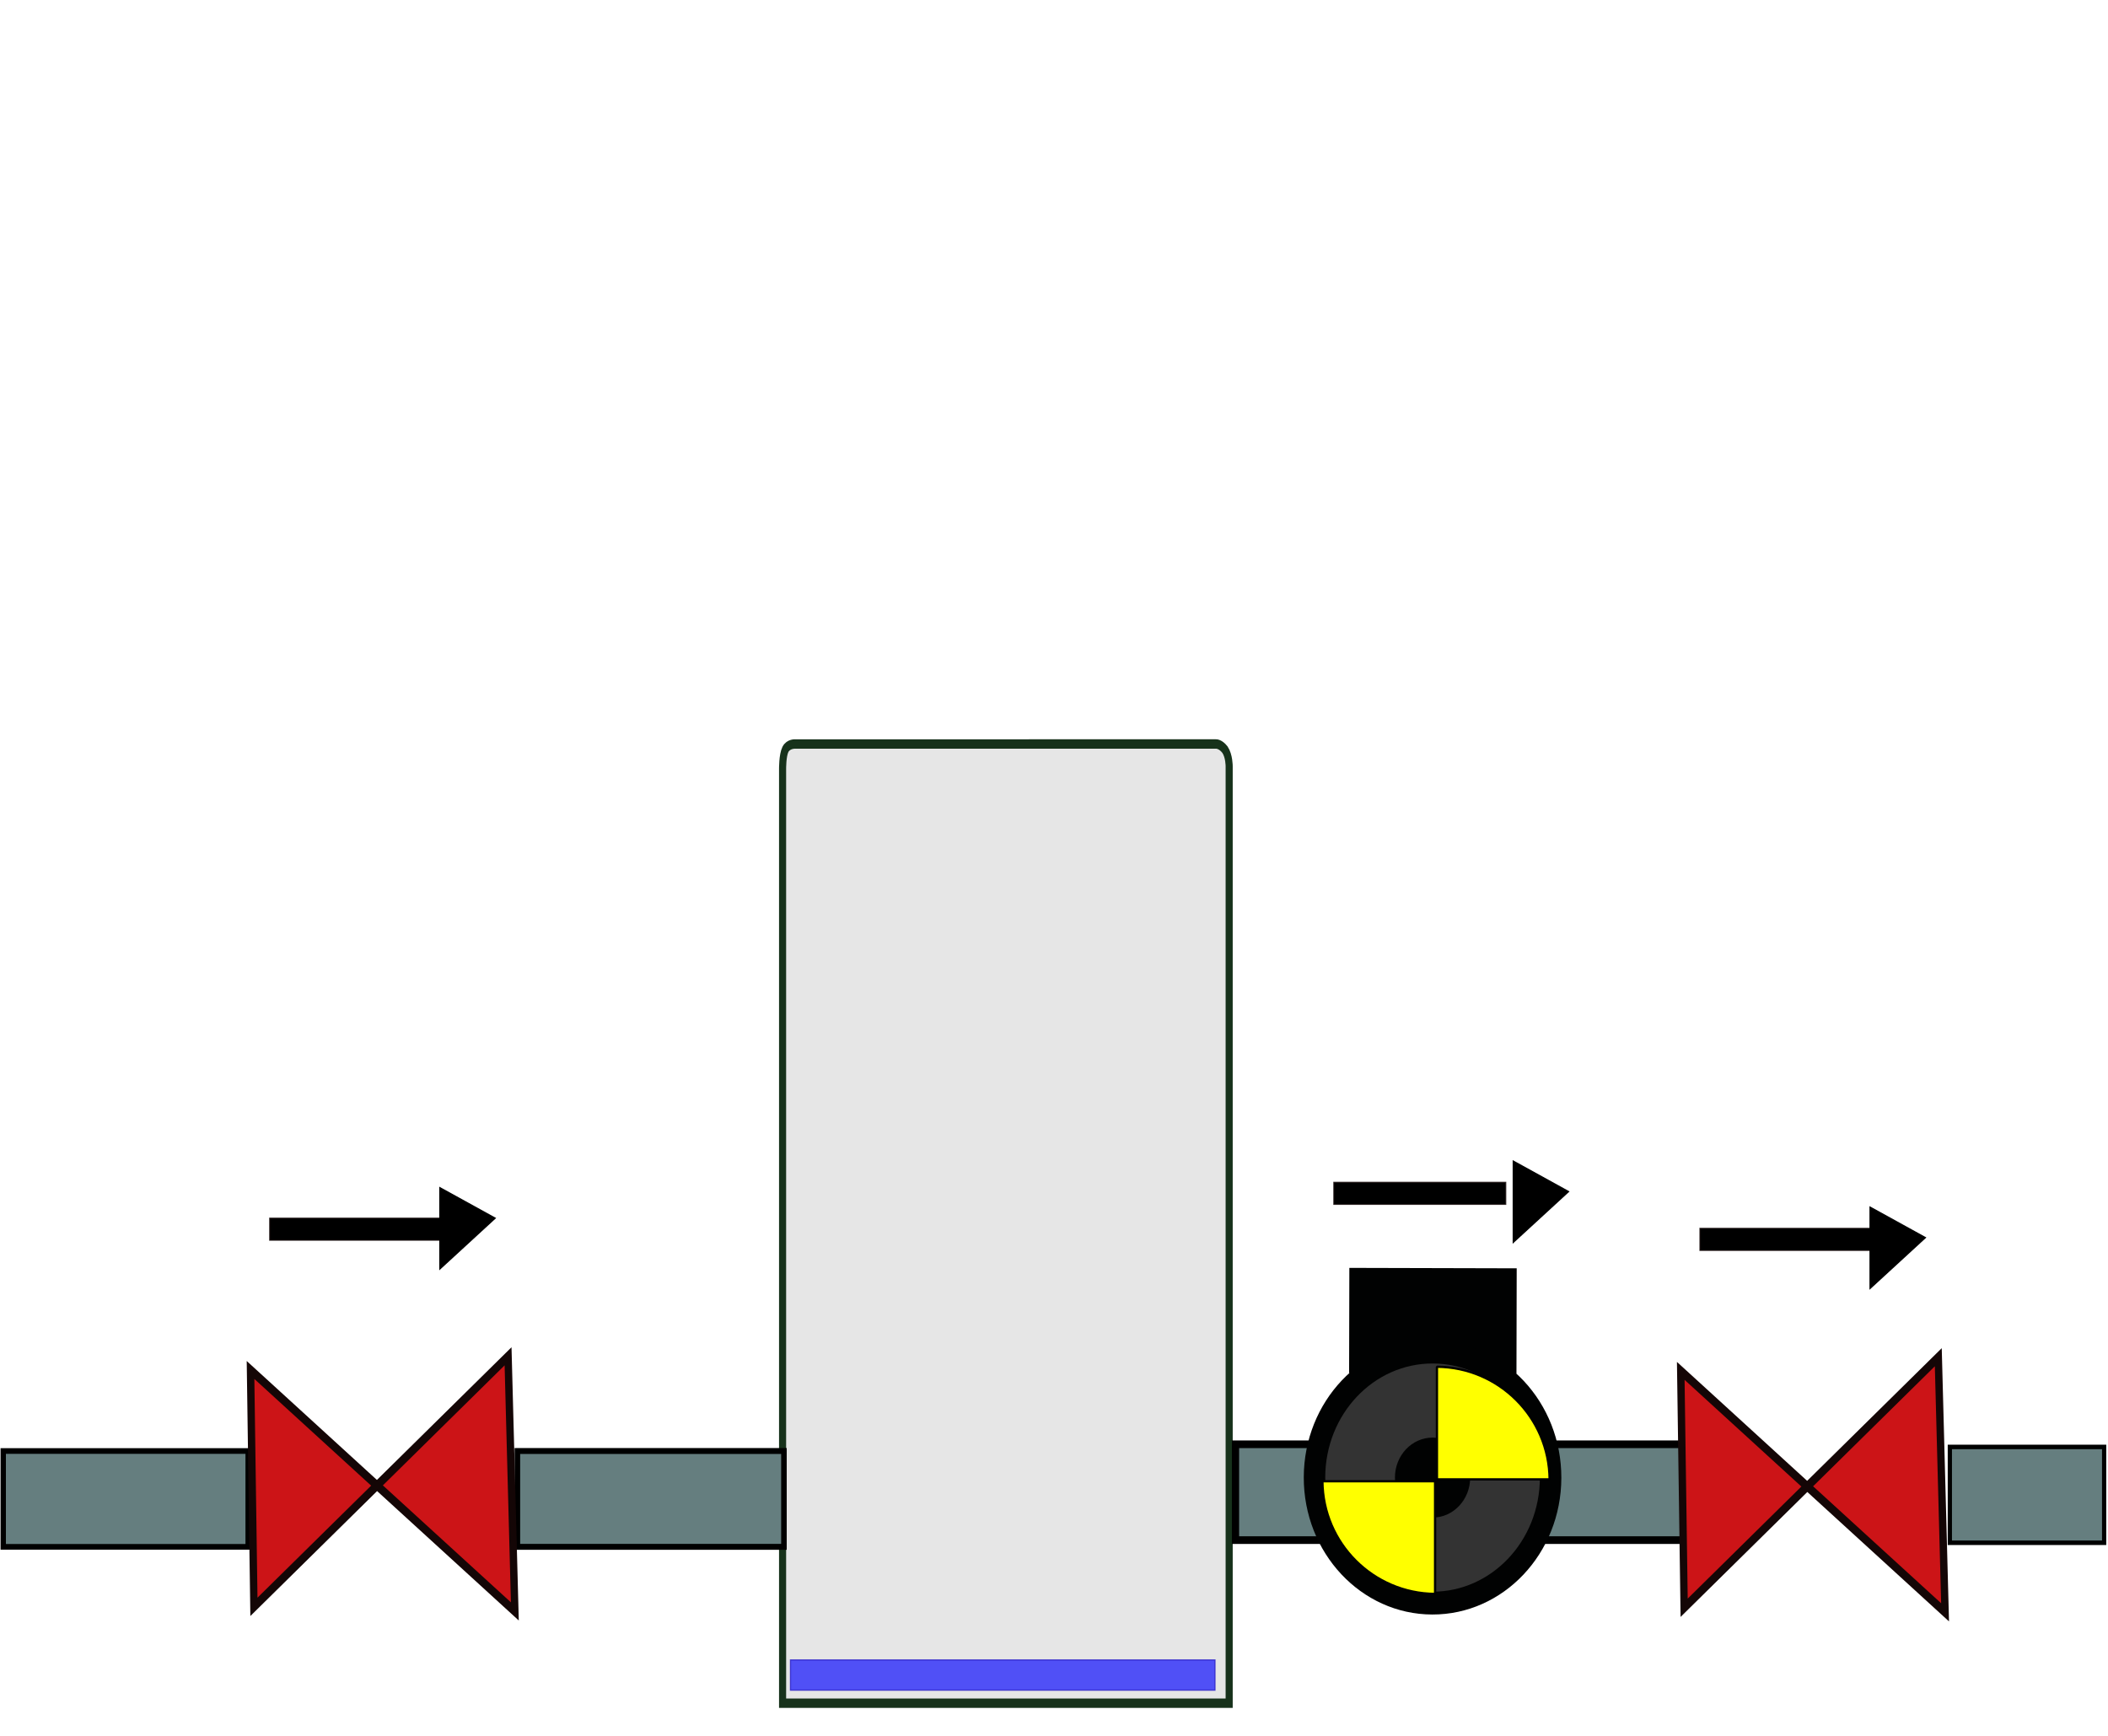
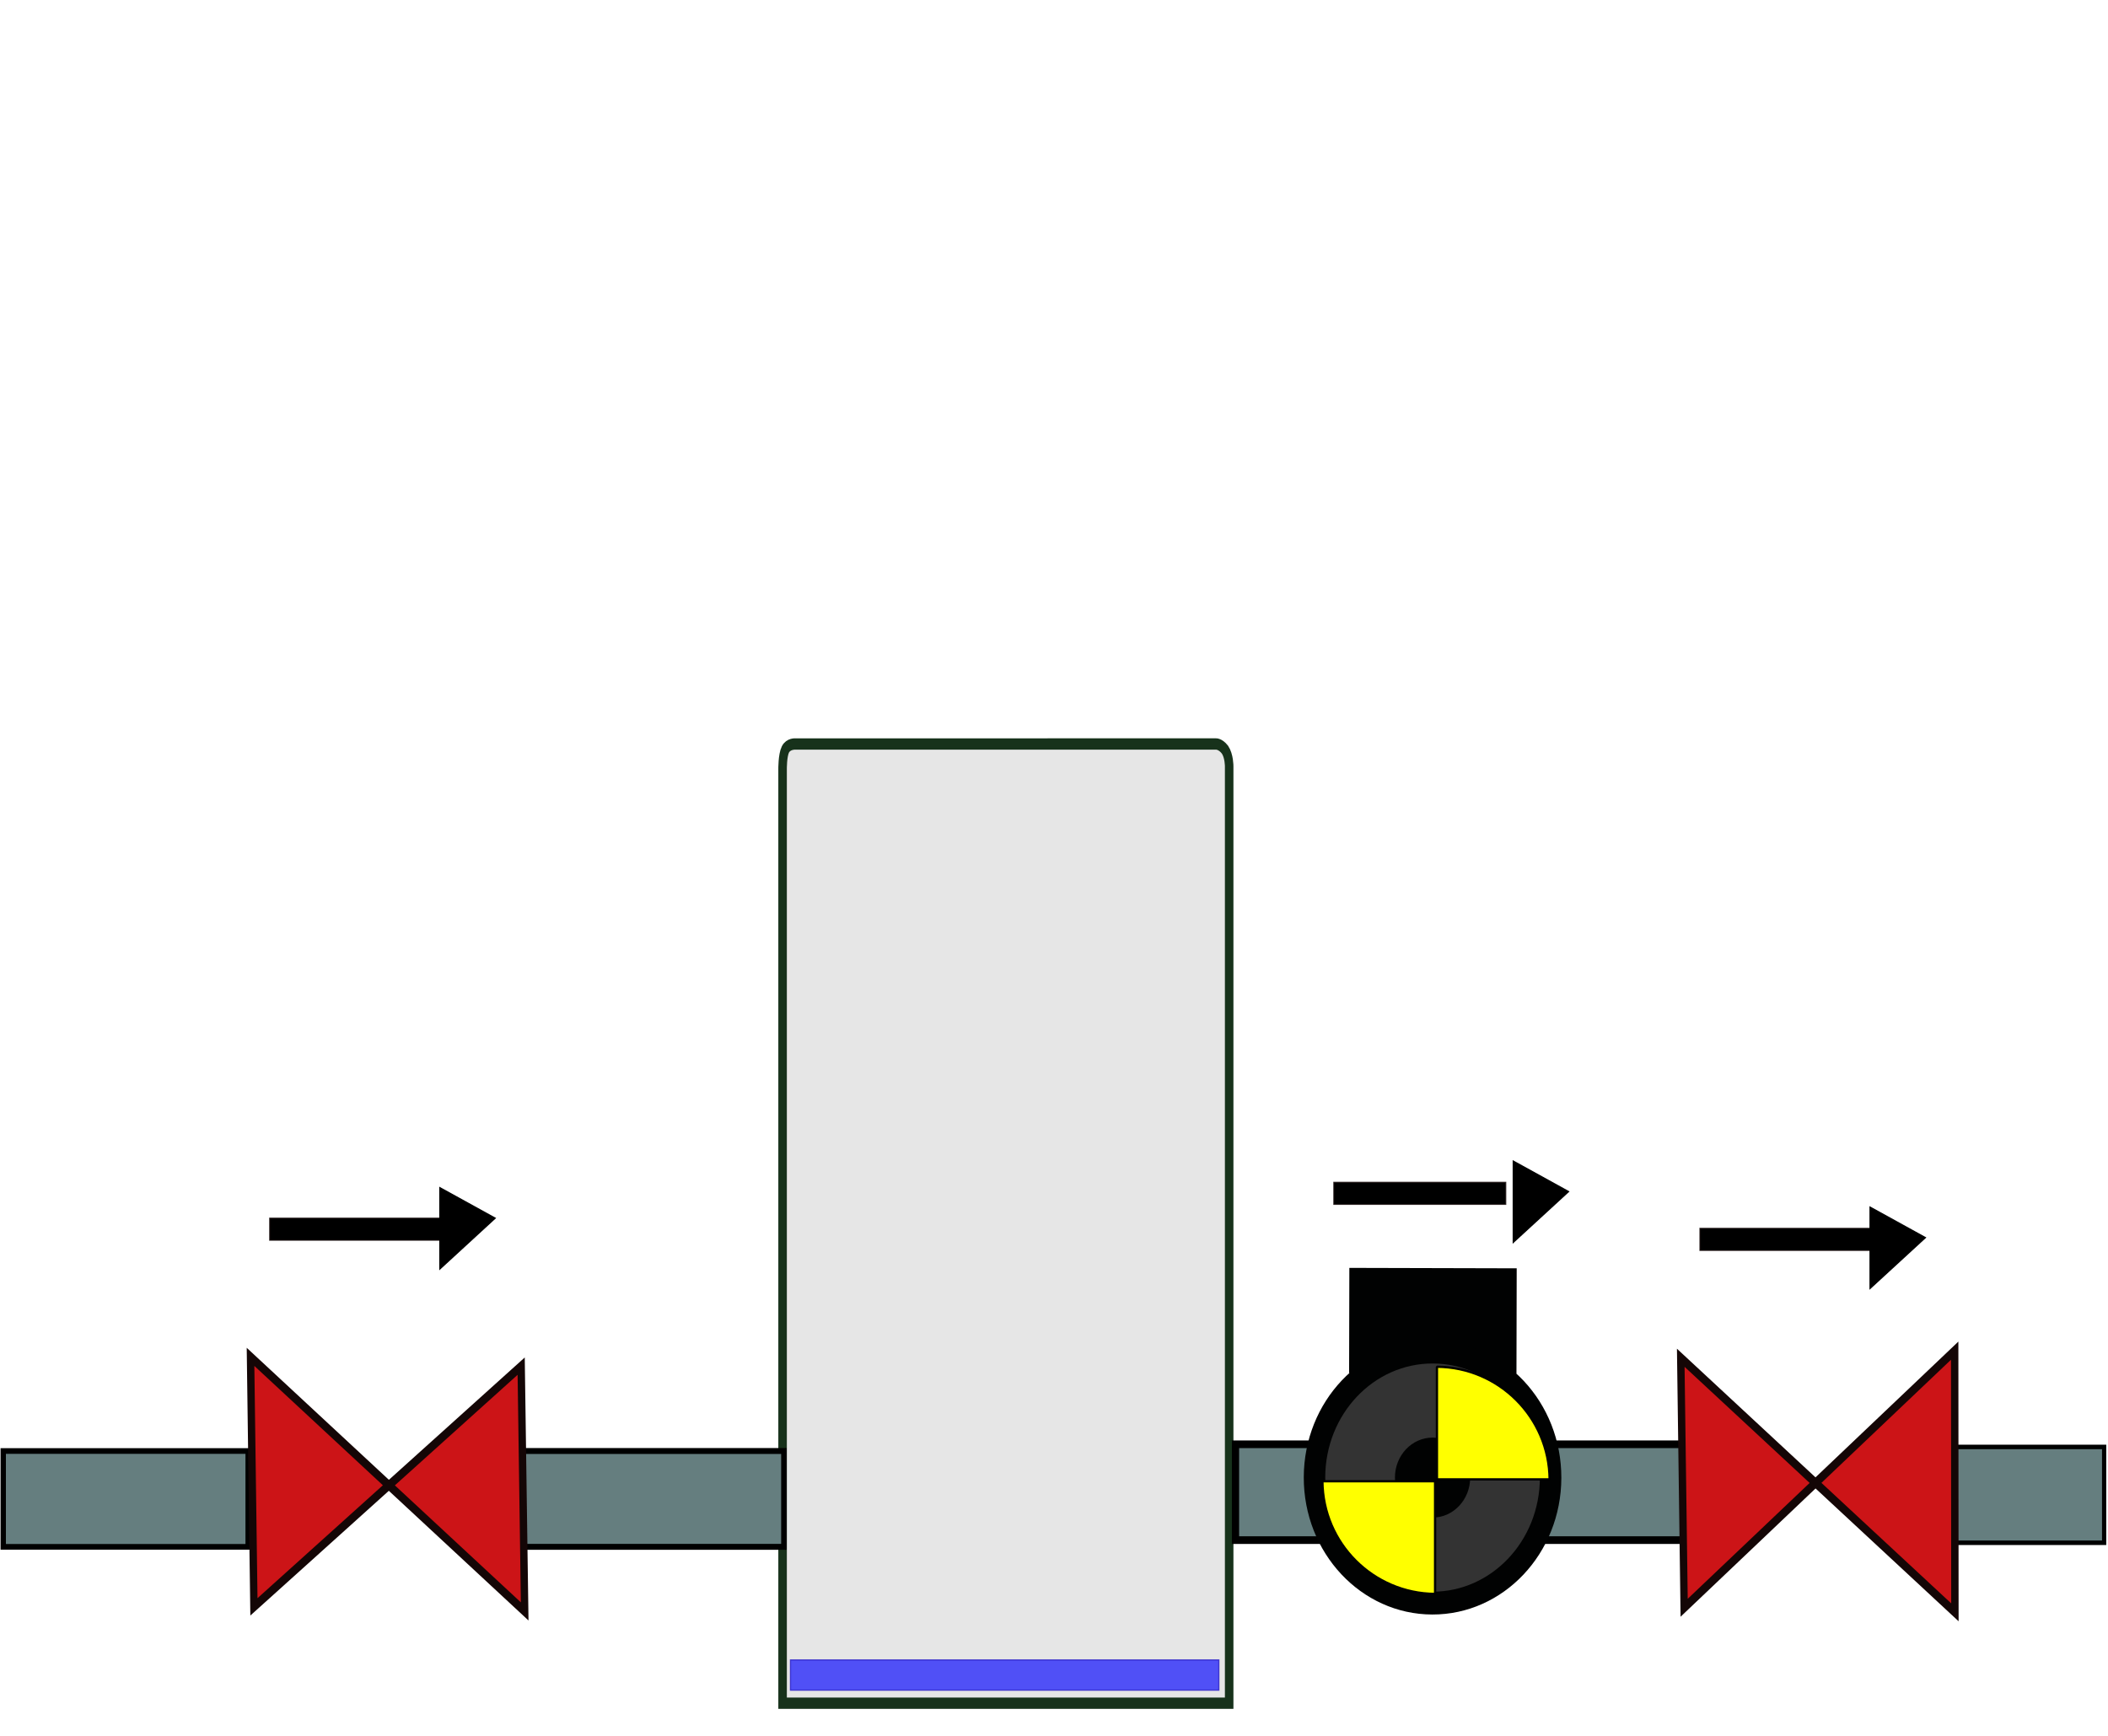
<svg xmlns="http://www.w3.org/2000/svg" version="1.1" x="0px" y="0px" width="739.036" height="608.647" viewBox="0 0 739.036 608.647" enable-background="new 0 0 3408 1920" xml:space="preserve" id="svg3">
  <defs id="defs3105" />
  <g id="stanica" transform="matrix(0.4724064,0,0,0.4724064,-828.0836,-307.6817)">
    <g transform="matrix(0.7035526,0,0,0.9348419,666.3434,320.7472)" id="Layer_2" style="fill:#e6e6e6">
-       <path style="fill:#e6e6e6;stroke:#17321b;stroke-width:7.482;stroke-miterlimit:10" id="path3051" d="M 2840.957,1705.814 H 2369.885 V 964.215 c 0,0 -0.152,-10.924 2.992,-15.629 3.144,-4.704 10.483,-4.306 10.483,-4.306 l 443.497,-0.008 c 0,0 4.566,-0.391 9.667,4.488 4.512,5.05 4.433,13.181 4.433,13.181 V 1705.814 z" stroke-miterlimit="10" />
+       <path style="fill:#e6e6e6;stroke:#17321b;stroke-width:9;stroke-miterlimit:10" id="path3051" d="M 2840.957,1705.814 H 2369.885 V 964.215 c 0,0 -0.152,-10.924 2.992,-15.629 3.144,-4.704 10.483,-4.306 10.483,-4.306 l 443.497,-0.008 c 0,0 4.566,-0.391 9.667,4.488 4.512,5.05 4.433,13.181 4.433,13.181 V 1705.814 z" stroke-miterlimit="10" />
    </g>
    <g transform="matrix(1.224463,0,0,1.299236,-395.579,-283.703)" id="Layer_3">
      <rect style="fill:#657e7f;stroke:#000000;stroke-width:3.374;stroke-miterlimit:10" id="rect3056" height="54.744" width="161.56" stroke-miterlimit="10" y="1548.552" x="2068.206" />
      <rect style="fill:#657e7f;stroke:#000000;stroke-width:3.234;stroke-miterlimit:10" id="rect3058" height="54.744" width="148.439" stroke-miterlimit="10" y="1548.552" x="1756.59" />
      <rect style="fill:#657e7f;stroke:#000000;stroke-width:4.378;stroke-miterlimit:10" id="rect3056-1" height="54.744" width="272.079" stroke-miterlimit="10" y="1544.711" x="2503.457" />
      <rect style="fill:#657e7f;stroke:#000000;stroke-width:2.567;stroke-miterlimit:10" id="rect3058-8" height="54.744" width="93.517" stroke-miterlimit="10" y="1546.228" x="2936.405" />
    </g>
    <g transform="matrix(0.00230439,-1.010643,0.950466,0.00245029,1763.522,4464.94)" id="Layer_4">
      <rect style="fill:#010202" id="rect3083" height="130.672" width="77.351" y="1035.51" x="2767.53" />
      <circle style="fill:#010202" d="m 2791.59,1100.853 c 0,55.536 -45.02,100.556 -100.556,100.556 -55.535,0 -100.556,-45.02 -100.556,-100.556 0,-55.535 45.02,-100.556 100.556,-100.556 55.536,0 100.556,45.02 100.556,100.556 z" id="circle3085" r="100.556" cy="1100.853" cx="2691.034" />
      <circle style="fill:#333333" d="m 2774.826,1100.853 c 0,46.277 -37.515,83.792 -83.792,83.792 -46.277,0 -83.792,-37.515 -83.792,-83.792 0,-46.277 37.515,-83.792 83.792,-83.792 46.277,0 83.792,37.515 83.792,83.792 z" id="circle3087" r="83.792" cy="1100.853" cx="2691.034" />
      <circle style="fill:#010202" d="m 2720.412,1100.853 c 0,16.224 -13.152,29.377 -29.377,29.377 -16.224,0 -29.377,-13.152 -29.377,-29.377 0,-16.224 13.152,-29.377 29.377,-29.377 16.224,0 29.377,13.153 29.377,29.377 z" id="circle3089" r="29.377" cy="1100.853" cx="2691.035" />
    </g>
    <g transform="matrix(2.011051,0,0,2.358061,1802.285,1041.069)" id="Layer_6">
-       <path style="fill:#cc1417;stroke:#140606;stroke-width:2.725;stroke-miterlimit:10;stroke-opacity:1" id="ventil" d="m 67.899,265.905 1.25,74.559 93.785,-78.861 2.501,80.295 z" stroke-miterlimit="10" />
+       <path style="fill:#cc1417;stroke:#140606;stroke-width:2.725;stroke-miterlimit:10;stroke-opacity:1" id="ventil" d="m 67.899,261.777 1.25,78.687 98.624,-75.765 1.291,77.199 z" stroke-miterlimit="10" />
    </g>
-     <rect y="1883.326" x="2339.543" height="22.4" width="315.021" id="hladina" style="fill:#0000ff;fill-opacity:0.651;fill-rule:evenodd;stroke:#2c20c8;stroke-width:0.898px;stroke-linecap:butt;stroke-linejoin:miter;stroke-opacity:0.81" />
+     <rect y="1883.326" x="2339.543" height="22.4" width="317.903" id="hladina" style="fill:#0000ff;fill-opacity:0.651;fill-rule:evenodd;stroke:#2c20c8;stroke-width:0.902px;stroke-linecap:butt;stroke-linejoin:miter;stroke-opacity:0.81" />
    <rect style="fill:#000000;fill-opacity:1;stroke:#1c1111;stroke-width:0.809;stroke-opacity:0.81" id="rect3809-1" width="127.619" height="16.392" x="2742.763" y="1528.787" />
    <path style="fill:#000000;stroke:#000000;stroke-width:0.809px;stroke-linecap:butt;stroke-linejoin:miter;stroke-opacity:1" d="m 2875.891,1512.972 0,60.524 41.167,-37.828 z" id="path3817-7" />
    <g transform="matrix(2.011051,0,0,2.358061,2863.699,1041.744)" id="Layer_6-7">
-       <path style="fill:#cc1417;stroke:#140606;stroke-width:2.725;stroke-miterlimit:10;stroke-opacity:1" id="ventil2" d="m 67.899,265.905 1.25,74.559 93.785,-78.861 2.501,80.295 z" stroke-miterlimit="10" />
+       <path style="fill:#cc1417;stroke:#140606;stroke-width:2.725;stroke-miterlimit:10;stroke-opacity:1" id="ventil2" d="m 67.899,261.777 1.25,78.687 99.834,-80.925 0.081,82.358 z" stroke-miterlimit="10" />
    </g>
    <rect style="fill:#000000;fill-opacity:1;stroke:#1c1111;stroke-width:0.809;stroke-opacity:0.81" id="rect3809-9" width="127.619" height="16.392" x="3014.461" y="1562.966" />
    <path style="fill:#000000;stroke:#000000;stroke-width:0.809px;stroke-linecap:butt;stroke-linejoin:miter;stroke-opacity:1" d="m 3140.707,1547.151 0,60.524 41.167,-37.828 z" id="path3817-4" />
    <path style="fill:#ffff00;fill-opacity:1;stroke:#000000;stroke-width:1.694;stroke-linecap:butt;stroke-linejoin:bevel;stroke-miterlimit:4;stroke-opacity:1;stroke-dasharray:none;stroke-dashoffset:0" d="m 2819.304,1665.686 0,83.611 83.624,0 c -0.374,-46.019 -37.605,-83.242 -83.624,-83.611 z m -85.001,85.001 c 0.37,46.023 37.602,83.255 83.624,83.624 l 0,-83.624 -83.624,0 z" id="engineMotor" />
  </g>
  <rect style="fill:#000000;fill-opacity:1;stroke:#1c1111;stroke-width:0.382;stroke-opacity:0.81" id="rect3809" width="60.288" height="7.744" x="94.548" y="427.103" />
  <path style="fill:#000000;stroke:#000000;stroke-width:0.382px;stroke-linecap:butt;stroke-linejoin:miter;stroke-opacity:1" d="m 154.188,416.381 0,28.592 19.448,-17.87 z" id="path3817" />
</svg>
